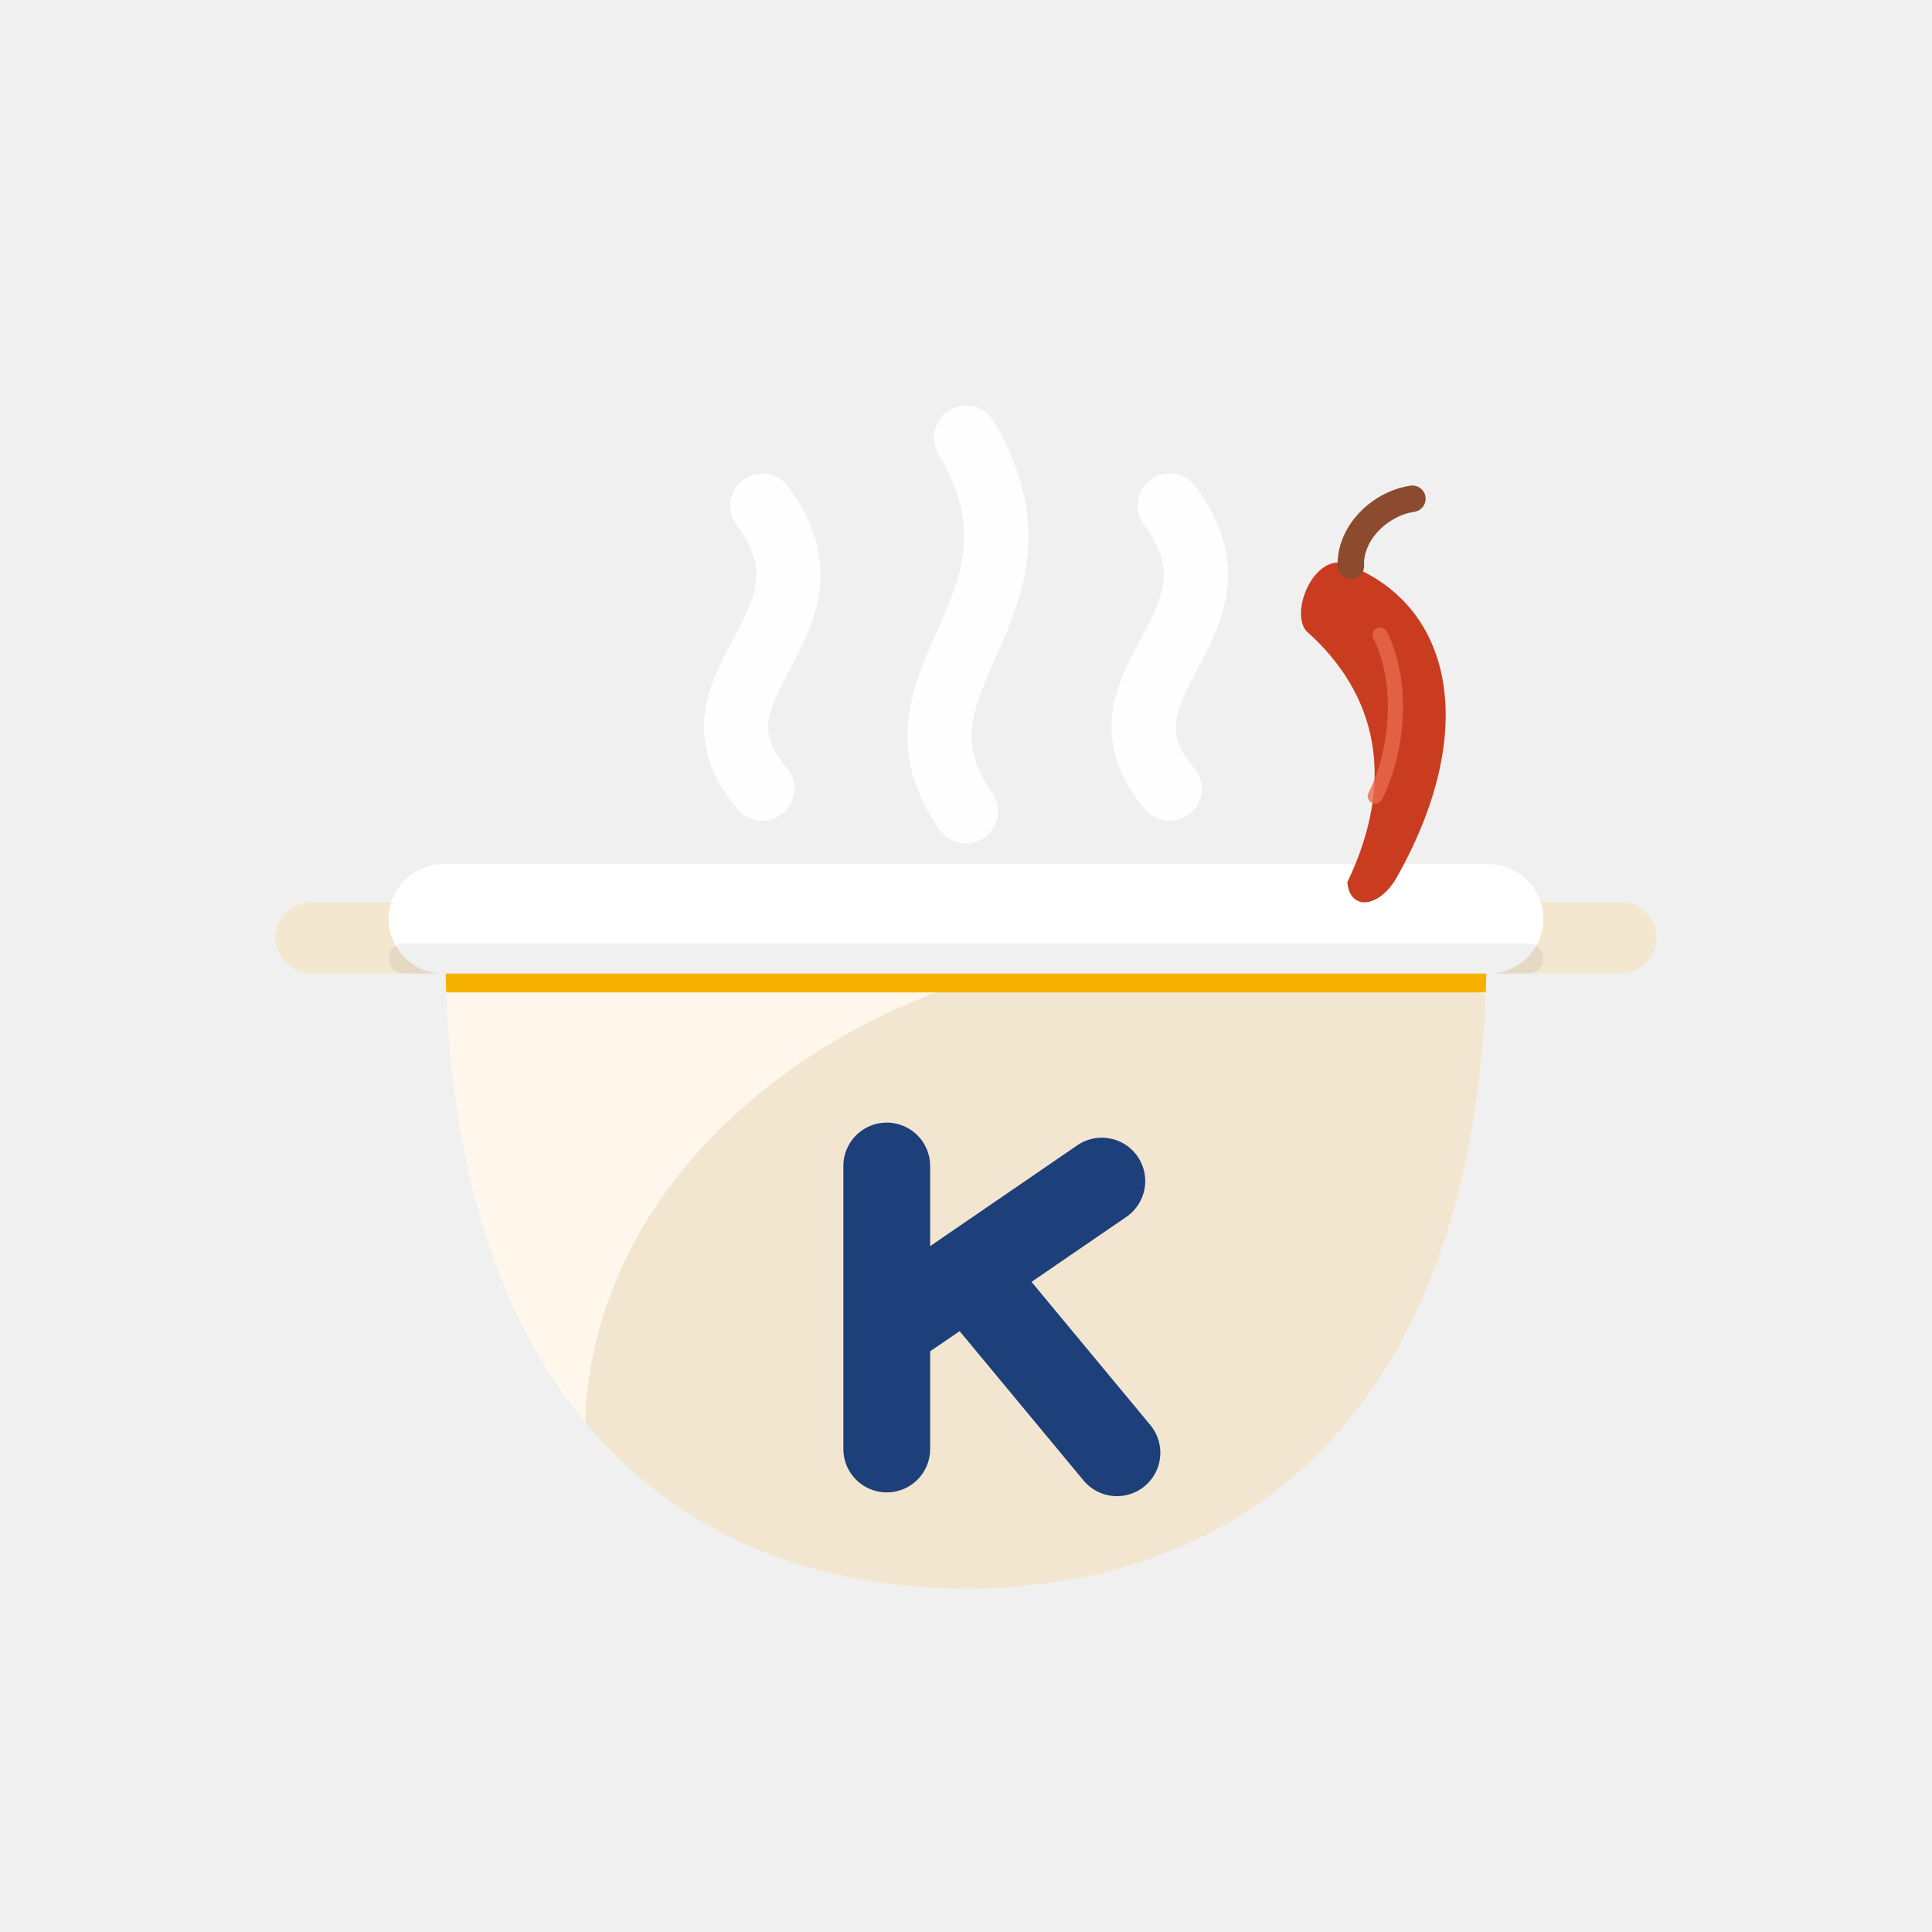
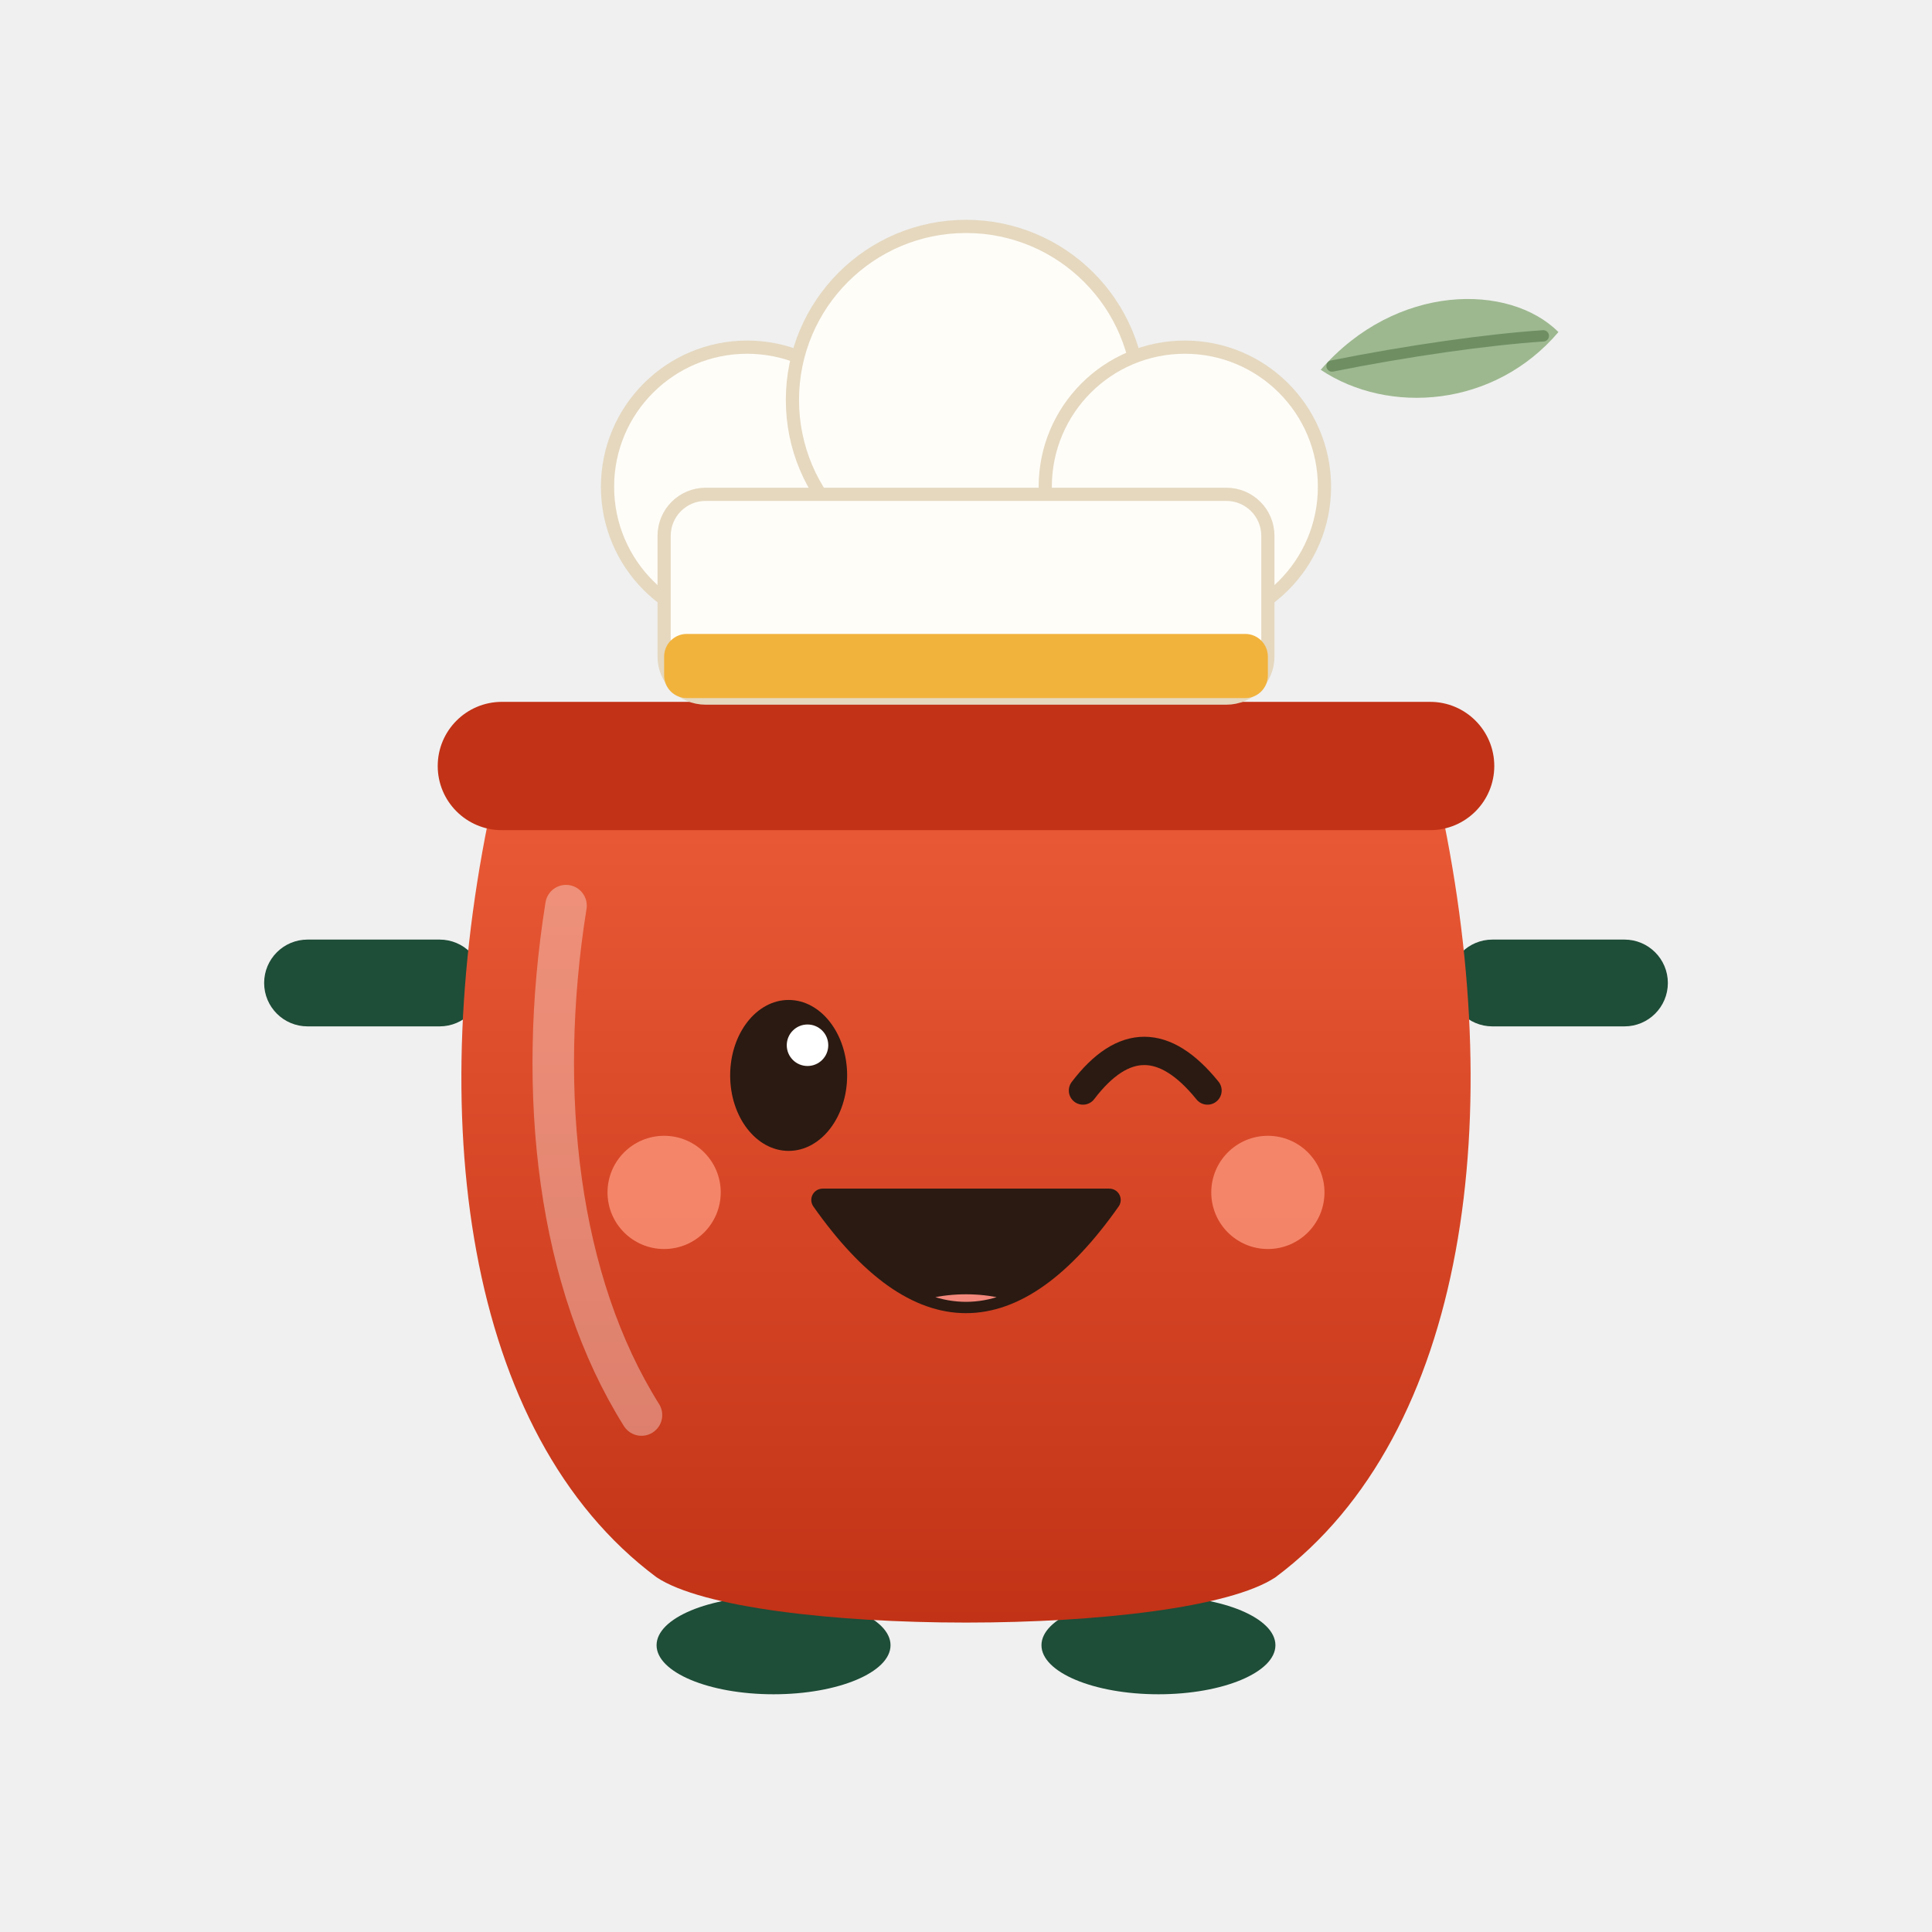
<svg xmlns="http://www.w3.org/2000/svg" viewBox="0 0 1024 1024" width="1024" height="1024">
-   <defs />
-   <g transform="translate(0.0 0.0) scale(1.0)">
-     <g id="motif">
-       <g fill="none" stroke="#FFFFFF" stroke-width="34" stroke-linecap="round" opacity="0.96">
-         <path d="M404 418 C356 362 452 332 404 268" />
-         <path d="M512 430 C462 360 566 322 512 232" />
-         <path d="M620 418 C572 362 668 332 620 268" />
-       </g>
-       <rect x="146" y="478" width="104" height="38" rx="19" fill="#F4E7D0" />
-       <rect x="774" y="478" width="104" height="38" rx="19" fill="#F4E7D0" />
-       <clipPath id="body">
-         <path d="M236 500 H788 C788 742 664 842 512 842 C360 842 236 742 236 500 Z" />
-       </clipPath>
-       <path d="M236 500 H788 C788 742 664 842 512 842 C360 842 236 742 236 500 Z" fill="#FFF7EC" />
-       <g clip-path="url(#body)">
-         <ellipse cx="640" cy="760" rx="330" ry="260" fill="#EAD9BC" opacity="0.55" />
-         <rect x="200" y="500" width="640" height="26" fill="#F6B100" />
-       </g>
-       <rect x="206" y="458" width="612" height="58" rx="29" fill="#FFFFFF" />
-       <rect x="206" y="500" width="612" height="16" rx="8" fill="#000" opacity="0.06" />
-       <g fill="none" stroke="#1D3F7A" stroke-width="46" stroke-linecap="round" stroke-linejoin="round">
-         <path d="M470 618 V768" />
-         <path d="M476 700 L584 626" />
-         <path d="M514 676 L592 770" />
-       </g>
-       <g transform="translate(716 300) rotate(18)">
-         <path d="M0 0 C58 4 92 62 74 150 C70 168 56 174 50 160 C58 100 34 60 -12 40 C-24 32 -20 -4 0 0 Z" fill="#C93C20" />
-         <path d="M0 0 C-6 -16 4 -36 20 -44" fill="none" stroke="#8C4A2F" stroke-width="14" stroke-linecap="round" />
-         <path d="M26 30 C46 50 54 86 50 112" fill="none" stroke="#E86A4E" stroke-width="8" stroke-linecap="round" opacity="0.8" />
-       </g>
-     </g>
+   <defs>
+     <linearGradient id="pot" x1="0" y1="0" x2="0" y2="1">
+       <stop offset="0" stop-color="#EA5A36" />
+       <stop offset="1" stop-color="#C23216" />
+     </linearGradient>
+   </defs>
+   <rect x="140" y="498" width="116" height="46" rx="23" fill="#1E4D38" />
+   <rect x="768" y="498" width="116" height="46" rx="23" fill="#1E4D38" />
+   <ellipse cx="410" cy="872" rx="62" ry="26" fill="#1E4D38" />
+   <ellipse cx="614" cy="872" rx="62" ry="26" fill="#1E4D38" />
+   <path d="M262 420 H762 C800 590 778 760 676 836 C628 868 396 868 348 836 C246 760 224 590 262 420 Z" fill="url(#pot)" />
+   <path d="M300 480 C284 580 296 680 340 750" fill="none" stroke="#fff" stroke-opacity="0.35" stroke-width="22" stroke-linecap="round" />
+   <rect x="232" y="372" width="560" height="68" rx="34" fill="#C23216" />
+   <g fill="#FFFDF8" stroke="#E5D8BF" stroke-width="7">
+     <circle cx="396" cy="258" r="74" />
+     <circle cx="512" cy="212" r="92" />
+     <circle cx="628" cy="258" r="74" />
+     <rect x="352" y="262" width="320" height="108" rx="22" />
  </g>
+   <rect x="352" y="336" width="320" height="34" rx="12" fill="#F2B33D" />
+   <g>
+     <path d="M700 196 C740 150 800 150 826 176 C792 216 736 220 700 196 Z" fill="#9DB88F" />
+     <path d="M706 194 C746 186 788 180 818 178" stroke="#6F8F63" stroke-width="6" fill="none" stroke-linecap="round" />
+   </g>
+   <ellipse cx="418" cy="570" rx="31" ry="40" fill="#2A1A12" />
+   <circle cx="428" cy="554" r="11" fill="#fff" />
+   <path d="M574 578 Q606 536 640 578" fill="none" stroke="#2A1A12" stroke-width="15" stroke-linecap="round" />
+   <path d="M436 636 Q512 744 588 636 Z" fill="#2A1A12" stroke="#2A1A12" stroke-width="12" stroke-linejoin="round" />
+   <clipPath id="mouth">
+     <path d="M436 636 Q512 744 588 636 Z" />
+   </clipPath>
+   <ellipse cx="512" cy="712" rx="48" ry="26" fill="#F2877B" clip-path="url(#mouth)" />
+   <circle cx="352" cy="632" r="30" fill="#FF9A7F" opacity="0.75" />
+   <circle cx="672" cy="632" r="30" fill="#FF9A7F" opacity="0.75" />
</svg>
